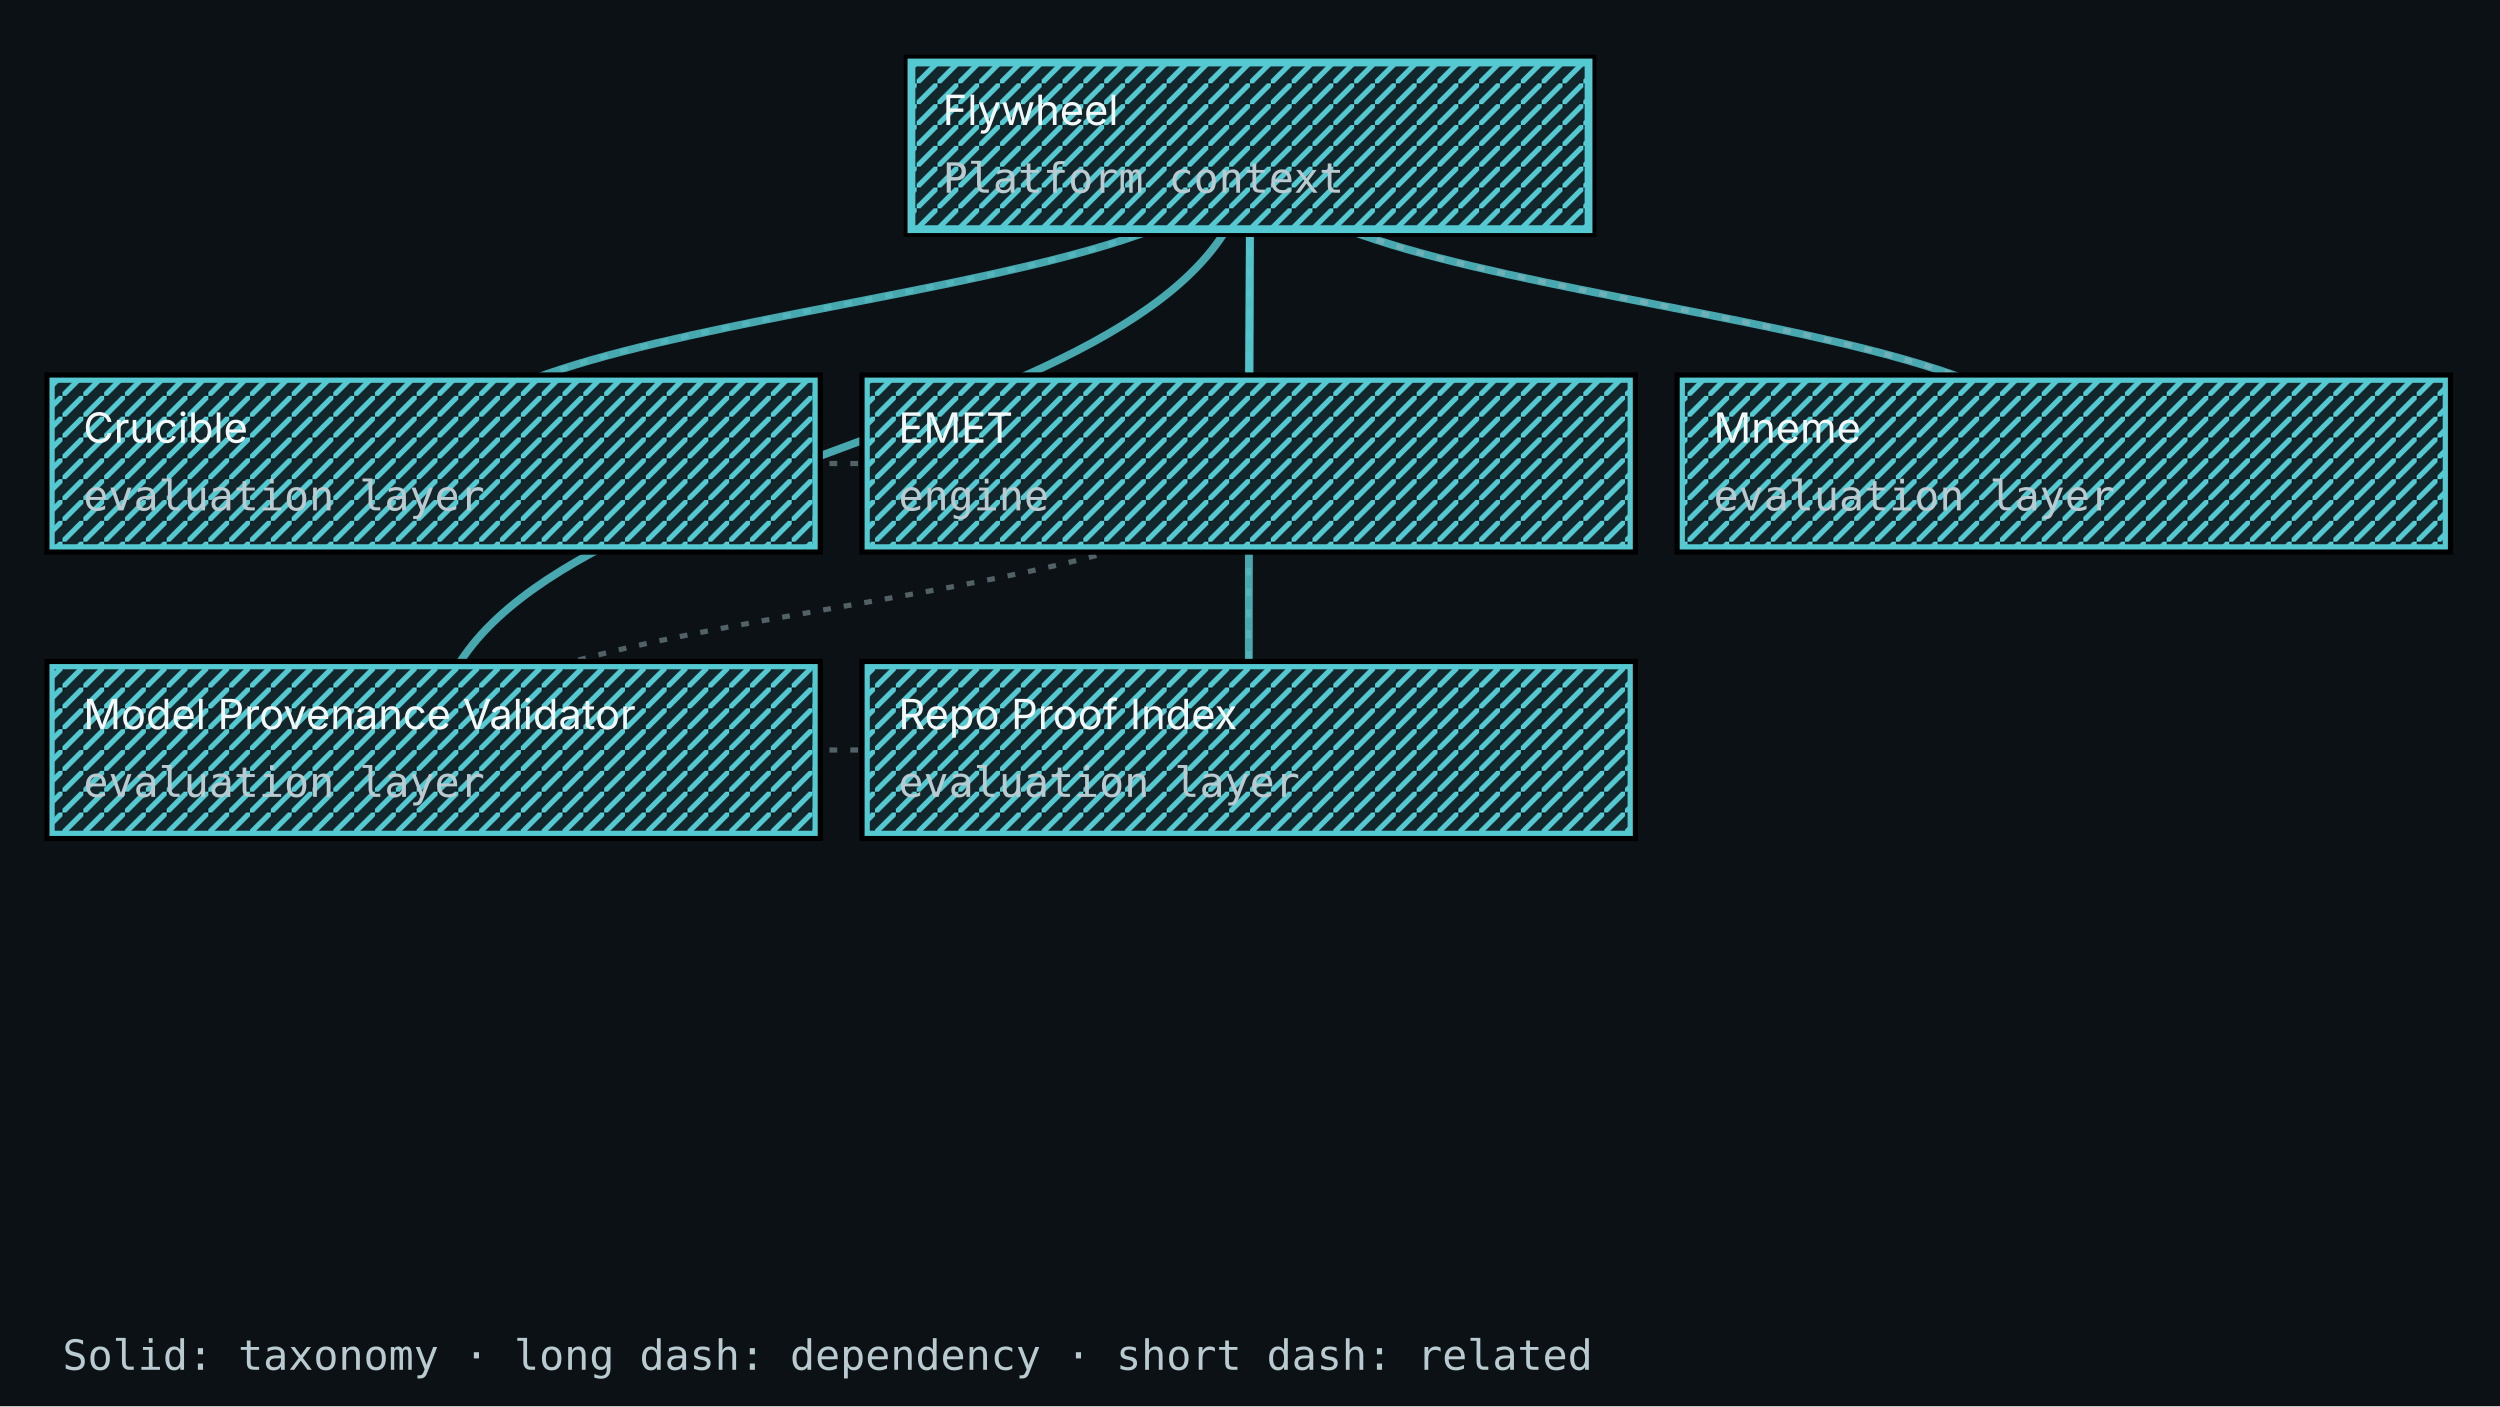
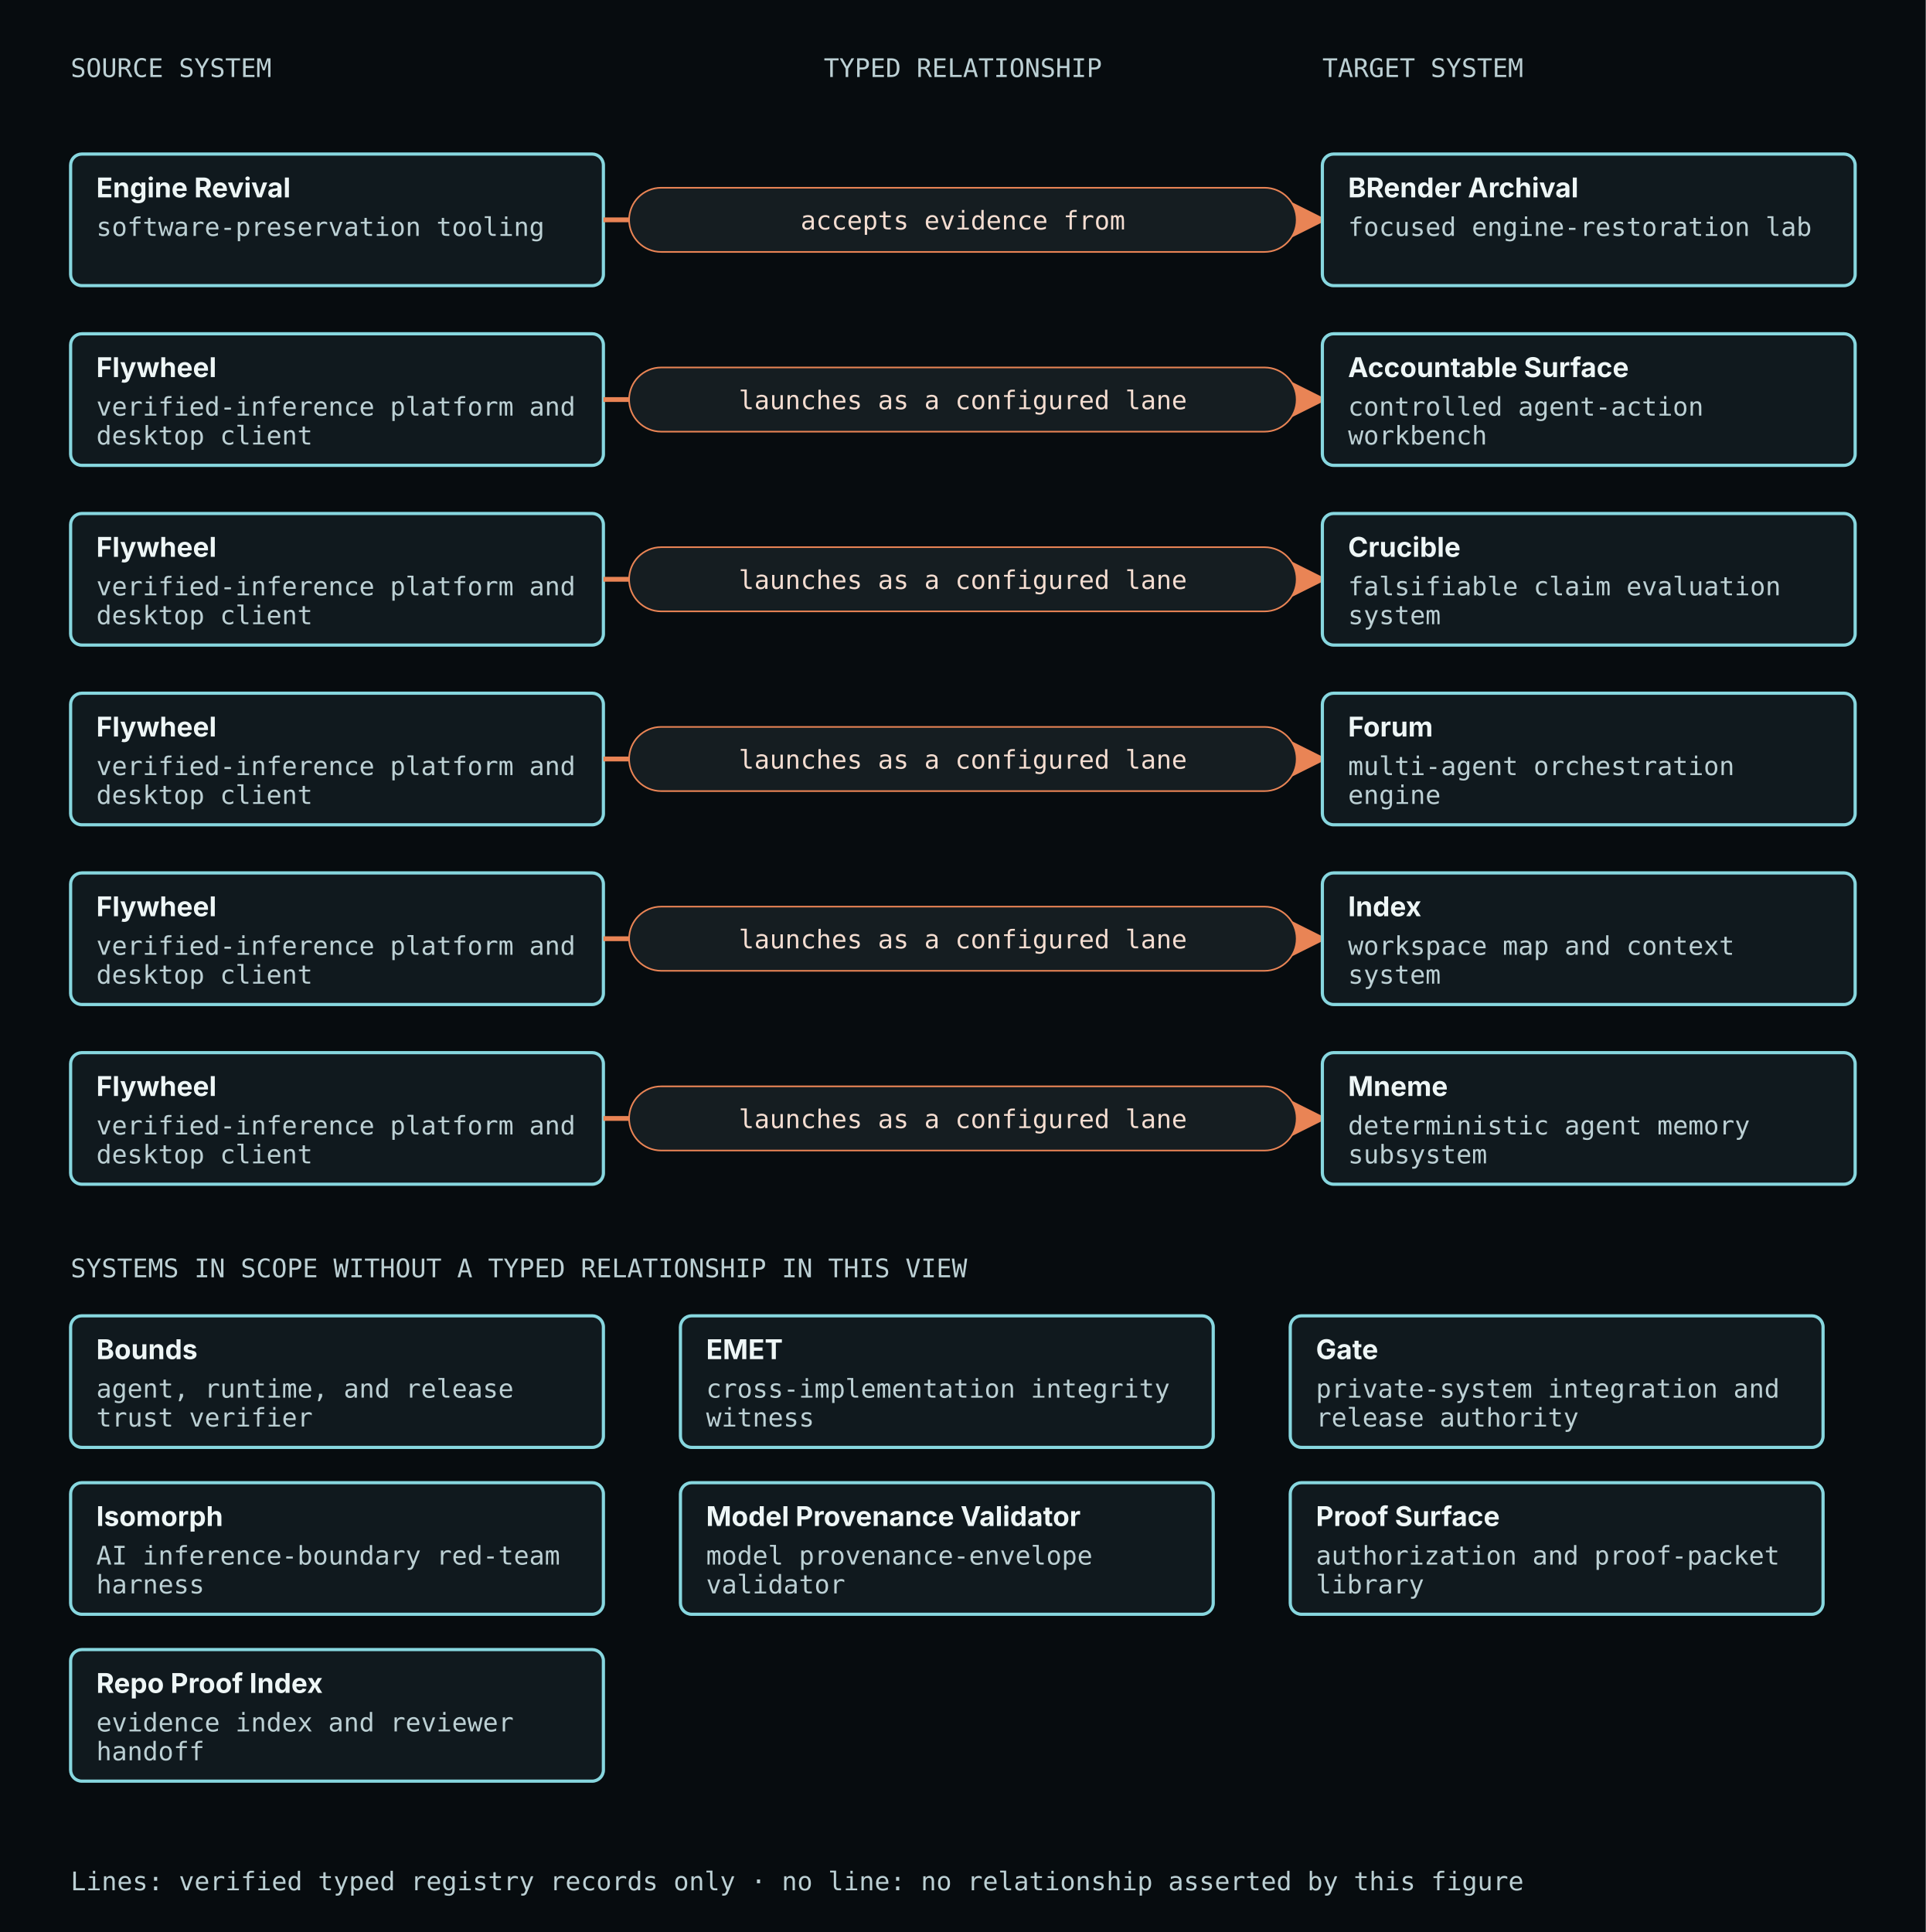
- <svg xmlns="http://www.w3.org/2000/svg" role="img" viewBox="0 0 960 540" aria-labelledby="verification-capability-map-title verification-capability-map-desc" data-figure-kind="relationship">
+ <svg xmlns="http://www.w3.org/2000/svg" role="img" width="1200" height="1204" viewBox="0 0 1200 1204" aria-labelledby="verification-capability-map-title verification-capability-map-desc" data-figure-kind="relationship">
  <defs>
-     <pattern id="verification-capability-map-verified-pattern" width="8" height="8" patternUnits="userSpaceOnUse">
-       <rect width="8" height="8" fill="#13262b" />
-       <path d="M0 8L8 0" stroke="#54c9d1" stroke-width="2" />
-     </pattern>
-     <pattern id="verification-capability-map-caution-pattern" width="10" height="10" patternUnits="userSpaceOnUse">
-       <rect width="10" height="10" fill="#291b18" />
-       <path d="M-2 10L10-2M4 12L12 4" stroke="#d47a5a" stroke-width="2" />
-     </pattern>
-     <pattern id="verification-capability-map-unavailable-pattern" width="8" height="8" patternUnits="userSpaceOnUse">
-       <rect width="8" height="8" fill="#17252c" />
-       <circle cx="2" cy="2" r="1.2" fill="#9eb8bf" />
-     </pattern>
-     <marker id="verification-capability-map-arrow" markerWidth="8" markerHeight="8" refX="7" refY="4" orient="auto" markerUnits="strokeWidth">
-       <path d="M0 0L8 4L0 8Z" fill="#9eb8bf" />
+     <marker id="verification-capability-map-arrow" markerWidth="10" markerHeight="10" refX="9" refY="5" orient="auto">
+       <path d="M0 0L10 5L0 10Z" fill="#e98455" />
    </marker>
  </defs>
  <style>
-     text{font-family:"Hanken Grotesk",-apple-system,BlinkMacSystemFont,"Segoe UI",sans-serif;fill:#f2f8f8}
-     .mono{font-family:"Conso","JetBrains Mono",ui-monospace,"SFMono-Regular",monospace}
-     .muted{fill:#b9cbd0}.hairline{stroke:#36505a;stroke-width:1}.value{font-variant-numeric:tabular-nums}
-     [data-figure-point]:focus{outline:none}[data-figure-point]:focus-visible .focus-ring{stroke:#54c9d1;stroke-width:4;fill:none}
+     text{font-family:"Hanken Grotesk",-apple-system,BlinkMacSystemFont,"Segoe UI",sans-serif;fill:#eef6f6}
+     .mono{font-family:"Conso","JetBrains Mono",ui-monospace,"SFMono-Regular",monospace}.muted{fill:#bcd0d4}.relation-label{fill:#f4ddd1}
+     [data-figure-point]:focus{outline:none}[data-figure-point]:focus-visible .focus-ring{stroke:#f5f2e9;stroke-width:5}
  </style>
-   <rect width="960" height="540" fill="#0b1115" />
-   <path data-relationship-edge="true" data-edge-type="related" d="M166.50 178.00 C166.50 178.00 479.50 178.00 479.50 178.00" fill="none" stroke="#9eb8bf" stroke-width="2" stroke-dasharray="3 5" marker-end="url(#verification-capability-map-arrow)" opacity="0.48" aria-hidden="true" />
-   <path data-relationship-edge="true" data-edge-type="related" d="M166.50 178.00 C166.50 117.00 480.00 117.00 480.00 56.00" fill="none" stroke="#9eb8bf" stroke-width="2" stroke-dasharray="3 5" marker-end="url(#verification-capability-map-arrow)" opacity="0.48" aria-hidden="true" />
-   <path data-relationship-edge="true" data-edge-type="related" d="M479.50 178.00 C479.50 117.00 480.00 117.00 480.00 56.00" fill="none" stroke="#9eb8bf" stroke-width="2" stroke-dasharray="3 5" marker-end="url(#verification-capability-map-arrow)" opacity="0.48" aria-hidden="true" />
-   <path data-relationship-edge="true" data-edge-type="related" d="M479.50 178.00 C479.50 233.00 166.50 233.00 166.50 288.00" fill="none" stroke="#9eb8bf" stroke-width="2" stroke-dasharray="3 5" marker-end="url(#verification-capability-map-arrow)" opacity="0.48" aria-hidden="true" />
-   <path data-relationship-edge="true" data-edge-type="related" d="M479.50 178.00 C479.50 233.00 479.50 233.00 479.50 288.00" fill="none" stroke="#9eb8bf" stroke-width="2" stroke-dasharray="3 5" marker-end="url(#verification-capability-map-arrow)" opacity="0.48" aria-hidden="true" />
-   <path data-relationship-edge="true" data-edge-type="hierarchy" d="M480.00 56.00 C480.00 117.00 166.50 117.00 166.50 178.00" fill="none" stroke="#54c9d1" stroke-width="3" stroke-dasharray="none" marker-end="url(#verification-capability-map-arrow)" opacity="0.82" aria-hidden="true" />
-   <path data-relationship-edge="true" data-edge-type="hierarchy" d="M480.00 56.00 C480.00 117.00 479.50 117.00 479.50 178.00" fill="none" stroke="#54c9d1" stroke-width="3" stroke-dasharray="none" marker-end="url(#verification-capability-map-arrow)" opacity="0.82" aria-hidden="true" />
-   <path data-relationship-edge="true" data-edge-type="hierarchy" d="M480.00 56.00 C480.00 117.00 792.50 117.00 792.50 178.00" fill="none" stroke="#54c9d1" stroke-width="3" stroke-dasharray="none" marker-end="url(#verification-capability-map-arrow)" opacity="0.82" aria-hidden="true" />
-   <path data-relationship-edge="true" data-edge-type="related" d="M480.00 56.00 C480.00 117.00 792.50 117.00 792.50 178.00" fill="none" stroke="#9eb8bf" stroke-width="2" stroke-dasharray="3 5" marker-end="url(#verification-capability-map-arrow)" opacity="0.48" aria-hidden="true" />
-   <path data-relationship-edge="true" data-edge-type="hierarchy" d="M480.00 56.00 C480.00 172.00 166.50 172.00 166.50 288.00" fill="none" stroke="#54c9d1" stroke-width="3" stroke-dasharray="none" marker-end="url(#verification-capability-map-arrow)" opacity="0.82" aria-hidden="true" />
-   <path data-relationship-edge="true" data-edge-type="hierarchy" d="M480.00 56.00 C480.00 172.00 479.50 172.00 479.50 288.00" fill="none" stroke="#54c9d1" stroke-width="3" stroke-dasharray="none" marker-end="url(#verification-capability-map-arrow)" opacity="0.82" aria-hidden="true" />
-   <path data-relationship-edge="true" data-edge-type="related" d="M166.50 288.00 C166.50 288.00 479.50 288.00 479.50 288.00" fill="none" stroke="#9eb8bf" stroke-width="2" stroke-dasharray="3 5" marker-end="url(#verification-capability-map-arrow)" opacity="0.48" aria-hidden="true" />
-   <g data-figure-point="true" data-figure-key="crucible" data-status-label="evaluation layer" role="graphics-symbol" aria-label="Crucible. evaluation layer." tabindex="-1">
-     <rect class="focus-ring" x="17" y="143" width="299" height="70" stroke="transparent" />
-     <rect x="20" y="146" width="293" height="64" fill="url(#verification-capability-map-verified-pattern)" stroke="#54c9d1" stroke-width="2" stroke-dasharray="none" />
-     <text data-node-label="true" x="32" y="170" font-size="16">Crucible</text>
-     <text data-node-label="true" x="32" y="196" class="mono muted" font-size="16">evaluation layer</text>
+   <rect width="1200" height="1204" fill="#070c0f" />
+   <text x="44" y="48" class="mono muted" font-size="16">SOURCE SYSTEM</text>
+   <text x="600" y="48" text-anchor="middle" class="mono muted" font-size="16">TYPED RELATIONSHIP</text>
+   <text x="824" y="48" class="mono muted" font-size="16">TARGET SYSTEM</text>
+   <g data-figure-point="true" data-figure-key="engine-revival" data-node-instance="source-0" role="graphics-symbol" aria-label="Engine Revival. software-preservation tooling." tabindex="0">
+     <rect class="focus-ring" x="40" y="92" width="340" height="90" rx="10" fill="none" stroke="transparent" />
+     <rect x="44" y="96" width="332" height="82" rx="7" fill="#10191e" stroke="#87d7df" stroke-width="2" />
+     <text x="60" y="123" font-size="17" font-weight="700">Engine Revival</text>
+     <text x="60" y="147" class="mono muted" font-size="16">software-preservation tooling</text>
  </g>
-   <g data-figure-point="true" data-figure-key="emet" data-status-label="engine" role="graphics-symbol" aria-label="EMET. engine." tabindex="-1">
-     <rect class="focus-ring" x="330" y="143" width="299" height="70" stroke="transparent" />
-     <rect x="333" y="146" width="293" height="64" fill="url(#verification-capability-map-verified-pattern)" stroke="#54c9d1" stroke-width="2" stroke-dasharray="none" />
-     <text data-node-label="true" x="345" y="170" font-size="16">EMET</text>
-     <text data-node-label="true" x="345" y="196" class="mono muted" font-size="16">engine</text>
+   <path data-relationship-edge="true" data-edge-type="accepts-evidence-from" d="M376 137 H824" fill="none" stroke="#e98455" stroke-width="3" marker-end="url(#verification-capability-map-arrow)">
+     </path>
+   <rect x="392" y="117" width="416" height="40" rx="20" fill="#151d21" stroke="#e98455" />
+   <text x="600" y="143" text-anchor="middle" class="mono relation-label" font-size="16">accepts evidence from</text>
+   <g data-figure-point="true" data-figure-key="brender-archival" data-node-instance="target-0" role="graphics-symbol" aria-label="BRender Archival. focused engine-restoration lab." tabindex="0">
+     <rect class="focus-ring" x="820" y="92" width="340" height="90" rx="10" fill="none" stroke="transparent" />
+     <rect x="824" y="96" width="332" height="82" rx="7" fill="#10191e" stroke="#87d7df" stroke-width="2" />
+     <text x="840" y="123" font-size="17" font-weight="700">BRender Archival</text>
+     <text x="840" y="147" class="mono muted" font-size="16">focused engine-restoration lab</text>
  </g>
-   <g data-figure-point="true" data-figure-key="flywheel" data-status-label="Platform context" role="graphics-symbol" aria-label="Flywheel. Platform context." tabindex="-1">
-     <rect class="focus-ring" x="347" y="21" width="266" height="70" stroke="transparent" />
-     <rect x="350" y="24" width="260" height="64" fill="url(#verification-capability-map-verified-pattern)" stroke="#54c9d1" stroke-width="3" stroke-dasharray="none" />
-     <text data-node-label="true" x="362" y="48" font-size="16">Flywheel</text>
-     <text data-node-label="true" x="362" y="74" class="mono muted" font-size="16">Platform context</text>
+   <g data-figure-point="true" data-figure-key="flywheel" data-node-instance="source-1" role="graphics-symbol" aria-label="Flywheel. verified-inference platform and desktop client." tabindex="0">
+     <rect class="focus-ring" x="40" y="204" width="340" height="90" rx="10" fill="none" stroke="transparent" />
+     <rect x="44" y="208" width="332" height="82" rx="7" fill="#10191e" stroke="#87d7df" stroke-width="2" />
+     <text x="60" y="235" font-size="17" font-weight="700">Flywheel</text>
+     <text x="60" y="259" class="mono muted" font-size="16">verified-inference platform and</text>
+     <text x="60" y="277" class="mono muted" font-size="16">desktop client</text>
  </g>
-   <g data-figure-point="true" data-figure-key="mneme" data-status-label="evaluation layer" role="graphics-symbol" aria-label="Mneme. evaluation layer." tabindex="-1">
-     <rect class="focus-ring" x="643" y="143" width="299" height="70" stroke="transparent" />
-     <rect x="646" y="146" width="293" height="64" fill="url(#verification-capability-map-verified-pattern)" stroke="#54c9d1" stroke-width="2" stroke-dasharray="none" />
-     <text data-node-label="true" x="658" y="170" font-size="16">Mneme</text>
-     <text data-node-label="true" x="658" y="196" class="mono muted" font-size="16">evaluation layer</text>
+   <path data-relationship-edge="true" data-edge-type="integrates-lane" d="M376 249 H824" fill="none" stroke="#e98455" stroke-width="3" marker-end="url(#verification-capability-map-arrow)">
+     </path>
+   <rect x="392" y="229" width="416" height="40" rx="20" fill="#151d21" stroke="#e98455" />
+   <text x="600" y="255" text-anchor="middle" class="mono relation-label" font-size="16">launches as a configured lane</text>
+   <g data-figure-point="true" data-figure-key="accountable-surface" data-node-instance="target-1" role="graphics-symbol" aria-label="Accountable Surface. controlled agent-action workbench." tabindex="0">
+     <rect class="focus-ring" x="820" y="204" width="340" height="90" rx="10" fill="none" stroke="transparent" />
+     <rect x="824" y="208" width="332" height="82" rx="7" fill="#10191e" stroke="#87d7df" stroke-width="2" />
+     <text x="840" y="235" font-size="17" font-weight="700">Accountable Surface</text>
+     <text x="840" y="259" class="mono muted" font-size="16">controlled agent-action</text>
+     <text x="840" y="277" class="mono muted" font-size="16">workbench</text>
  </g>
-   <g data-figure-point="true" data-figure-key="model-provenance-validator" data-status-label="evaluation layer" role="graphics-symbol" aria-label="Model Provenance Validator. evaluation layer." tabindex="-1">
-     <rect class="focus-ring" x="17" y="253" width="299" height="70" stroke="transparent" />
-     <rect x="20" y="256" width="293" height="64" fill="url(#verification-capability-map-verified-pattern)" stroke="#54c9d1" stroke-width="2" stroke-dasharray="none" />
-     <text data-node-label="true" x="32" y="280" font-size="16">Model Provenance Validator</text>
-     <text data-node-label="true" x="32" y="306" class="mono muted" font-size="16">evaluation layer</text>
+   <g data-figure-point="true" data-figure-key="flywheel" data-node-instance="source-2" role="graphics-symbol" aria-label="Flywheel. verified-inference platform and desktop client." tabindex="0">
+     <rect class="focus-ring" x="40" y="316" width="340" height="90" rx="10" fill="none" stroke="transparent" />
+     <rect x="44" y="320" width="332" height="82" rx="7" fill="#10191e" stroke="#87d7df" stroke-width="2" />
+     <text x="60" y="347" font-size="17" font-weight="700">Flywheel</text>
+     <text x="60" y="371" class="mono muted" font-size="16">verified-inference platform and</text>
+     <text x="60" y="389" class="mono muted" font-size="16">desktop client</text>
  </g>
-   <g data-figure-point="true" data-figure-key="repo-proof-index" data-status-label="evaluation layer" role="graphics-symbol" aria-label="Repo Proof Index. evaluation layer." tabindex="-1">
-     <rect class="focus-ring" x="330" y="253" width="299" height="70" stroke="transparent" />
-     <rect x="333" y="256" width="293" height="64" fill="url(#verification-capability-map-verified-pattern)" stroke="#54c9d1" stroke-width="2" stroke-dasharray="none" />
-     <text data-node-label="true" x="345" y="280" font-size="16">Repo Proof Index</text>
-     <text data-node-label="true" x="345" y="306" class="mono muted" font-size="16">evaluation layer</text>
+   <path data-relationship-edge="true" data-edge-type="integrates-lane" d="M376 361 H824" fill="none" stroke="#e98455" stroke-width="3" marker-end="url(#verification-capability-map-arrow)">
+     </path>
+   <rect x="392" y="341" width="416" height="40" rx="20" fill="#151d21" stroke="#e98455" />
+   <text x="600" y="367" text-anchor="middle" class="mono relation-label" font-size="16">launches as a configured lane</text>
+   <g data-figure-point="true" data-figure-key="crucible" data-node-instance="target-2" role="graphics-symbol" aria-label="Crucible. falsifiable claim evaluation system." tabindex="0">
+     <rect class="focus-ring" x="820" y="316" width="340" height="90" rx="10" fill="none" stroke="transparent" />
+     <rect x="824" y="320" width="332" height="82" rx="7" fill="#10191e" stroke="#87d7df" stroke-width="2" />
+     <text x="840" y="347" font-size="17" font-weight="700">Crucible</text>
+     <text x="840" y="371" class="mono muted" font-size="16">falsifiable claim evaluation</text>
+     <text x="840" y="389" class="mono muted" font-size="16">system</text>
  </g>
-   <text x="24" y="526" class="mono muted" font-size="16">Solid: taxonomy · long dash: dependency · short dash: related</text>
+   <g data-figure-point="true" data-figure-key="flywheel" data-node-instance="source-3" role="graphics-symbol" aria-label="Flywheel. verified-inference platform and desktop client." tabindex="0">
+     <rect class="focus-ring" x="40" y="428" width="340" height="90" rx="10" fill="none" stroke="transparent" />
+     <rect x="44" y="432" width="332" height="82" rx="7" fill="#10191e" stroke="#87d7df" stroke-width="2" />
+     <text x="60" y="459" font-size="17" font-weight="700">Flywheel</text>
+     <text x="60" y="483" class="mono muted" font-size="16">verified-inference platform and</text>
+     <text x="60" y="501" class="mono muted" font-size="16">desktop client</text>
+   </g>
+   <path data-relationship-edge="true" data-edge-type="integrates-lane" d="M376 473 H824" fill="none" stroke="#e98455" stroke-width="3" marker-end="url(#verification-capability-map-arrow)">
+     </path>
+   <rect x="392" y="453" width="416" height="40" rx="20" fill="#151d21" stroke="#e98455" />
+   <text x="600" y="479" text-anchor="middle" class="mono relation-label" font-size="16">launches as a configured lane</text>
+   <g data-figure-point="true" data-figure-key="forum" data-node-instance="target-3" role="graphics-symbol" aria-label="Forum. multi-agent orchestration engine." tabindex="0">
+     <rect class="focus-ring" x="820" y="428" width="340" height="90" rx="10" fill="none" stroke="transparent" />
+     <rect x="824" y="432" width="332" height="82" rx="7" fill="#10191e" stroke="#87d7df" stroke-width="2" />
+     <text x="840" y="459" font-size="17" font-weight="700">Forum</text>
+     <text x="840" y="483" class="mono muted" font-size="16">multi-agent orchestration</text>
+     <text x="840" y="501" class="mono muted" font-size="16">engine</text>
+   </g>
+   <g data-figure-point="true" data-figure-key="flywheel" data-node-instance="source-4" role="graphics-symbol" aria-label="Flywheel. verified-inference platform and desktop client." tabindex="0">
+     <rect class="focus-ring" x="40" y="540" width="340" height="90" rx="10" fill="none" stroke="transparent" />
+     <rect x="44" y="544" width="332" height="82" rx="7" fill="#10191e" stroke="#87d7df" stroke-width="2" />
+     <text x="60" y="571" font-size="17" font-weight="700">Flywheel</text>
+     <text x="60" y="595" class="mono muted" font-size="16">verified-inference platform and</text>
+     <text x="60" y="613" class="mono muted" font-size="16">desktop client</text>
+   </g>
+   <path data-relationship-edge="true" data-edge-type="integrates-lane" d="M376 585 H824" fill="none" stroke="#e98455" stroke-width="3" marker-end="url(#verification-capability-map-arrow)">
+     </path>
+   <rect x="392" y="565" width="416" height="40" rx="20" fill="#151d21" stroke="#e98455" />
+   <text x="600" y="591" text-anchor="middle" class="mono relation-label" font-size="16">launches as a configured lane</text>
+   <g data-figure-point="true" data-figure-key="index" data-node-instance="target-4" role="graphics-symbol" aria-label="Index. workspace map and context system." tabindex="0">
+     <rect class="focus-ring" x="820" y="540" width="340" height="90" rx="10" fill="none" stroke="transparent" />
+     <rect x="824" y="544" width="332" height="82" rx="7" fill="#10191e" stroke="#87d7df" stroke-width="2" />
+     <text x="840" y="571" font-size="17" font-weight="700">Index</text>
+     <text x="840" y="595" class="mono muted" font-size="16">workspace map and context</text>
+     <text x="840" y="613" class="mono muted" font-size="16">system</text>
+   </g>
+   <g data-figure-point="true" data-figure-key="flywheel" data-node-instance="source-5" role="graphics-symbol" aria-label="Flywheel. verified-inference platform and desktop client." tabindex="0">
+     <rect class="focus-ring" x="40" y="652" width="340" height="90" rx="10" fill="none" stroke="transparent" />
+     <rect x="44" y="656" width="332" height="82" rx="7" fill="#10191e" stroke="#87d7df" stroke-width="2" />
+     <text x="60" y="683" font-size="17" font-weight="700">Flywheel</text>
+     <text x="60" y="707" class="mono muted" font-size="16">verified-inference platform and</text>
+     <text x="60" y="725" class="mono muted" font-size="16">desktop client</text>
+   </g>
+   <path data-relationship-edge="true" data-edge-type="integrates-lane" d="M376 697 H824" fill="none" stroke="#e98455" stroke-width="3" marker-end="url(#verification-capability-map-arrow)">
+     </path>
+   <rect x="392" y="677" width="416" height="40" rx="20" fill="#151d21" stroke="#e98455" />
+   <text x="600" y="703" text-anchor="middle" class="mono relation-label" font-size="16">launches as a configured lane</text>
+   <g data-figure-point="true" data-figure-key="mneme" data-node-instance="target-5" role="graphics-symbol" aria-label="Mneme. deterministic agent memory subsystem." tabindex="0">
+     <rect class="focus-ring" x="820" y="652" width="340" height="90" rx="10" fill="none" stroke="transparent" />
+     <rect x="824" y="656" width="332" height="82" rx="7" fill="#10191e" stroke="#87d7df" stroke-width="2" />
+     <text x="840" y="683" font-size="17" font-weight="700">Mneme</text>
+     <text x="840" y="707" class="mono muted" font-size="16">deterministic agent memory</text>
+     <text x="840" y="725" class="mono muted" font-size="16">subsystem</text>
+   </g>
+   <text x="44" y="796" class="mono muted" font-size="16">SYSTEMS IN SCOPE WITHOUT A TYPED RELATIONSHIP IN THIS VIEW</text>
+   <g data-figure-point="true" data-figure-key="bounds" data-node-instance="isolated-0" role="graphics-symbol" aria-label="Bounds. agent, runtime, and release trust verifier." tabindex="0">
+     <rect class="focus-ring" x="40" y="816" width="340" height="90" rx="10" fill="none" stroke="transparent" />
+     <rect x="44" y="820" width="332" height="82" rx="7" fill="#10191e" stroke="#87d7df" stroke-width="2" />
+     <text x="60" y="847" font-size="17" font-weight="700">Bounds</text>
+     <text x="60" y="871" class="mono muted" font-size="16">agent, runtime, and release</text>
+     <text x="60" y="889" class="mono muted" font-size="16">trust verifier</text>
+   </g>
+   <g data-figure-point="true" data-figure-key="emet" data-node-instance="isolated-1" role="graphics-symbol" aria-label="EMET. cross-implementation integrity witness." tabindex="0">
+     <rect class="focus-ring" x="420" y="816" width="340" height="90" rx="10" fill="none" stroke="transparent" />
+     <rect x="424" y="820" width="332" height="82" rx="7" fill="#10191e" stroke="#87d7df" stroke-width="2" />
+     <text x="440" y="847" font-size="17" font-weight="700">EMET</text>
+     <text x="440" y="871" class="mono muted" font-size="16">cross-implementation integrity</text>
+     <text x="440" y="889" class="mono muted" font-size="16">witness</text>
+   </g>
+   <g data-figure-point="true" data-figure-key="gate" data-node-instance="isolated-2" role="graphics-symbol" aria-label="Gate. private-system integration and release authority." tabindex="0">
+     <rect class="focus-ring" x="800" y="816" width="340" height="90" rx="10" fill="none" stroke="transparent" />
+     <rect x="804" y="820" width="332" height="82" rx="7" fill="#10191e" stroke="#87d7df" stroke-width="2" />
+     <text x="820" y="847" font-size="17" font-weight="700">Gate</text>
+     <text x="820" y="871" class="mono muted" font-size="16">private-system integration and</text>
+     <text x="820" y="889" class="mono muted" font-size="16">release authority</text>
+   </g>
+   <g data-figure-point="true" data-figure-key="isomorph" data-node-instance="isolated-3" role="graphics-symbol" aria-label="Isomorph. AI inference-boundary red-team harness." tabindex="0">
+     <rect class="focus-ring" x="40" y="920" width="340" height="90" rx="10" fill="none" stroke="transparent" />
+     <rect x="44" y="924" width="332" height="82" rx="7" fill="#10191e" stroke="#87d7df" stroke-width="2" />
+     <text x="60" y="951" font-size="17" font-weight="700">Isomorph</text>
+     <text x="60" y="975" class="mono muted" font-size="16">AI inference-boundary red-team</text>
+     <text x="60" y="993" class="mono muted" font-size="16">harness</text>
+   </g>
+   <g data-figure-point="true" data-figure-key="model-provenance-validator" data-node-instance="isolated-4" role="graphics-symbol" aria-label="Model Provenance Validator. model provenance-envelope validator." tabindex="0">
+     <rect class="focus-ring" x="420" y="920" width="340" height="90" rx="10" fill="none" stroke="transparent" />
+     <rect x="424" y="924" width="332" height="82" rx="7" fill="#10191e" stroke="#87d7df" stroke-width="2" />
+     <text x="440" y="951" font-size="17" font-weight="700">Model Provenance Validator</text>
+     <text x="440" y="975" class="mono muted" font-size="16">model provenance-envelope</text>
+     <text x="440" y="993" class="mono muted" font-size="16">validator</text>
+   </g>
+   <g data-figure-point="true" data-figure-key="proof-surface" data-node-instance="isolated-5" role="graphics-symbol" aria-label="Proof Surface. authorization and proof-packet library." tabindex="0">
+     <rect class="focus-ring" x="800" y="920" width="340" height="90" rx="10" fill="none" stroke="transparent" />
+     <rect x="804" y="924" width="332" height="82" rx="7" fill="#10191e" stroke="#87d7df" stroke-width="2" />
+     <text x="820" y="951" font-size="17" font-weight="700">Proof Surface</text>
+     <text x="820" y="975" class="mono muted" font-size="16">authorization and proof-packet</text>
+     <text x="820" y="993" class="mono muted" font-size="16">library</text>
+   </g>
+   <g data-figure-point="true" data-figure-key="repo-proof-index" data-node-instance="isolated-6" role="graphics-symbol" aria-label="Repo Proof Index. evidence index and reviewer handoff." tabindex="0">
+     <rect class="focus-ring" x="40" y="1024" width="340" height="90" rx="10" fill="none" stroke="transparent" />
+     <rect x="44" y="1028" width="332" height="82" rx="7" fill="#10191e" stroke="#87d7df" stroke-width="2" />
+     <text x="60" y="1055" font-size="17" font-weight="700">Repo Proof Index</text>
+     <text x="60" y="1079" class="mono muted" font-size="16">evidence index and reviewer</text>
+     <text x="60" y="1097" class="mono muted" font-size="16">handoff</text>
+   </g>
+   <text x="44" y="1178" class="mono muted" font-size="16">Lines: verified typed registry records only · no line: no relationship asserted by this figure</text>
</svg>
